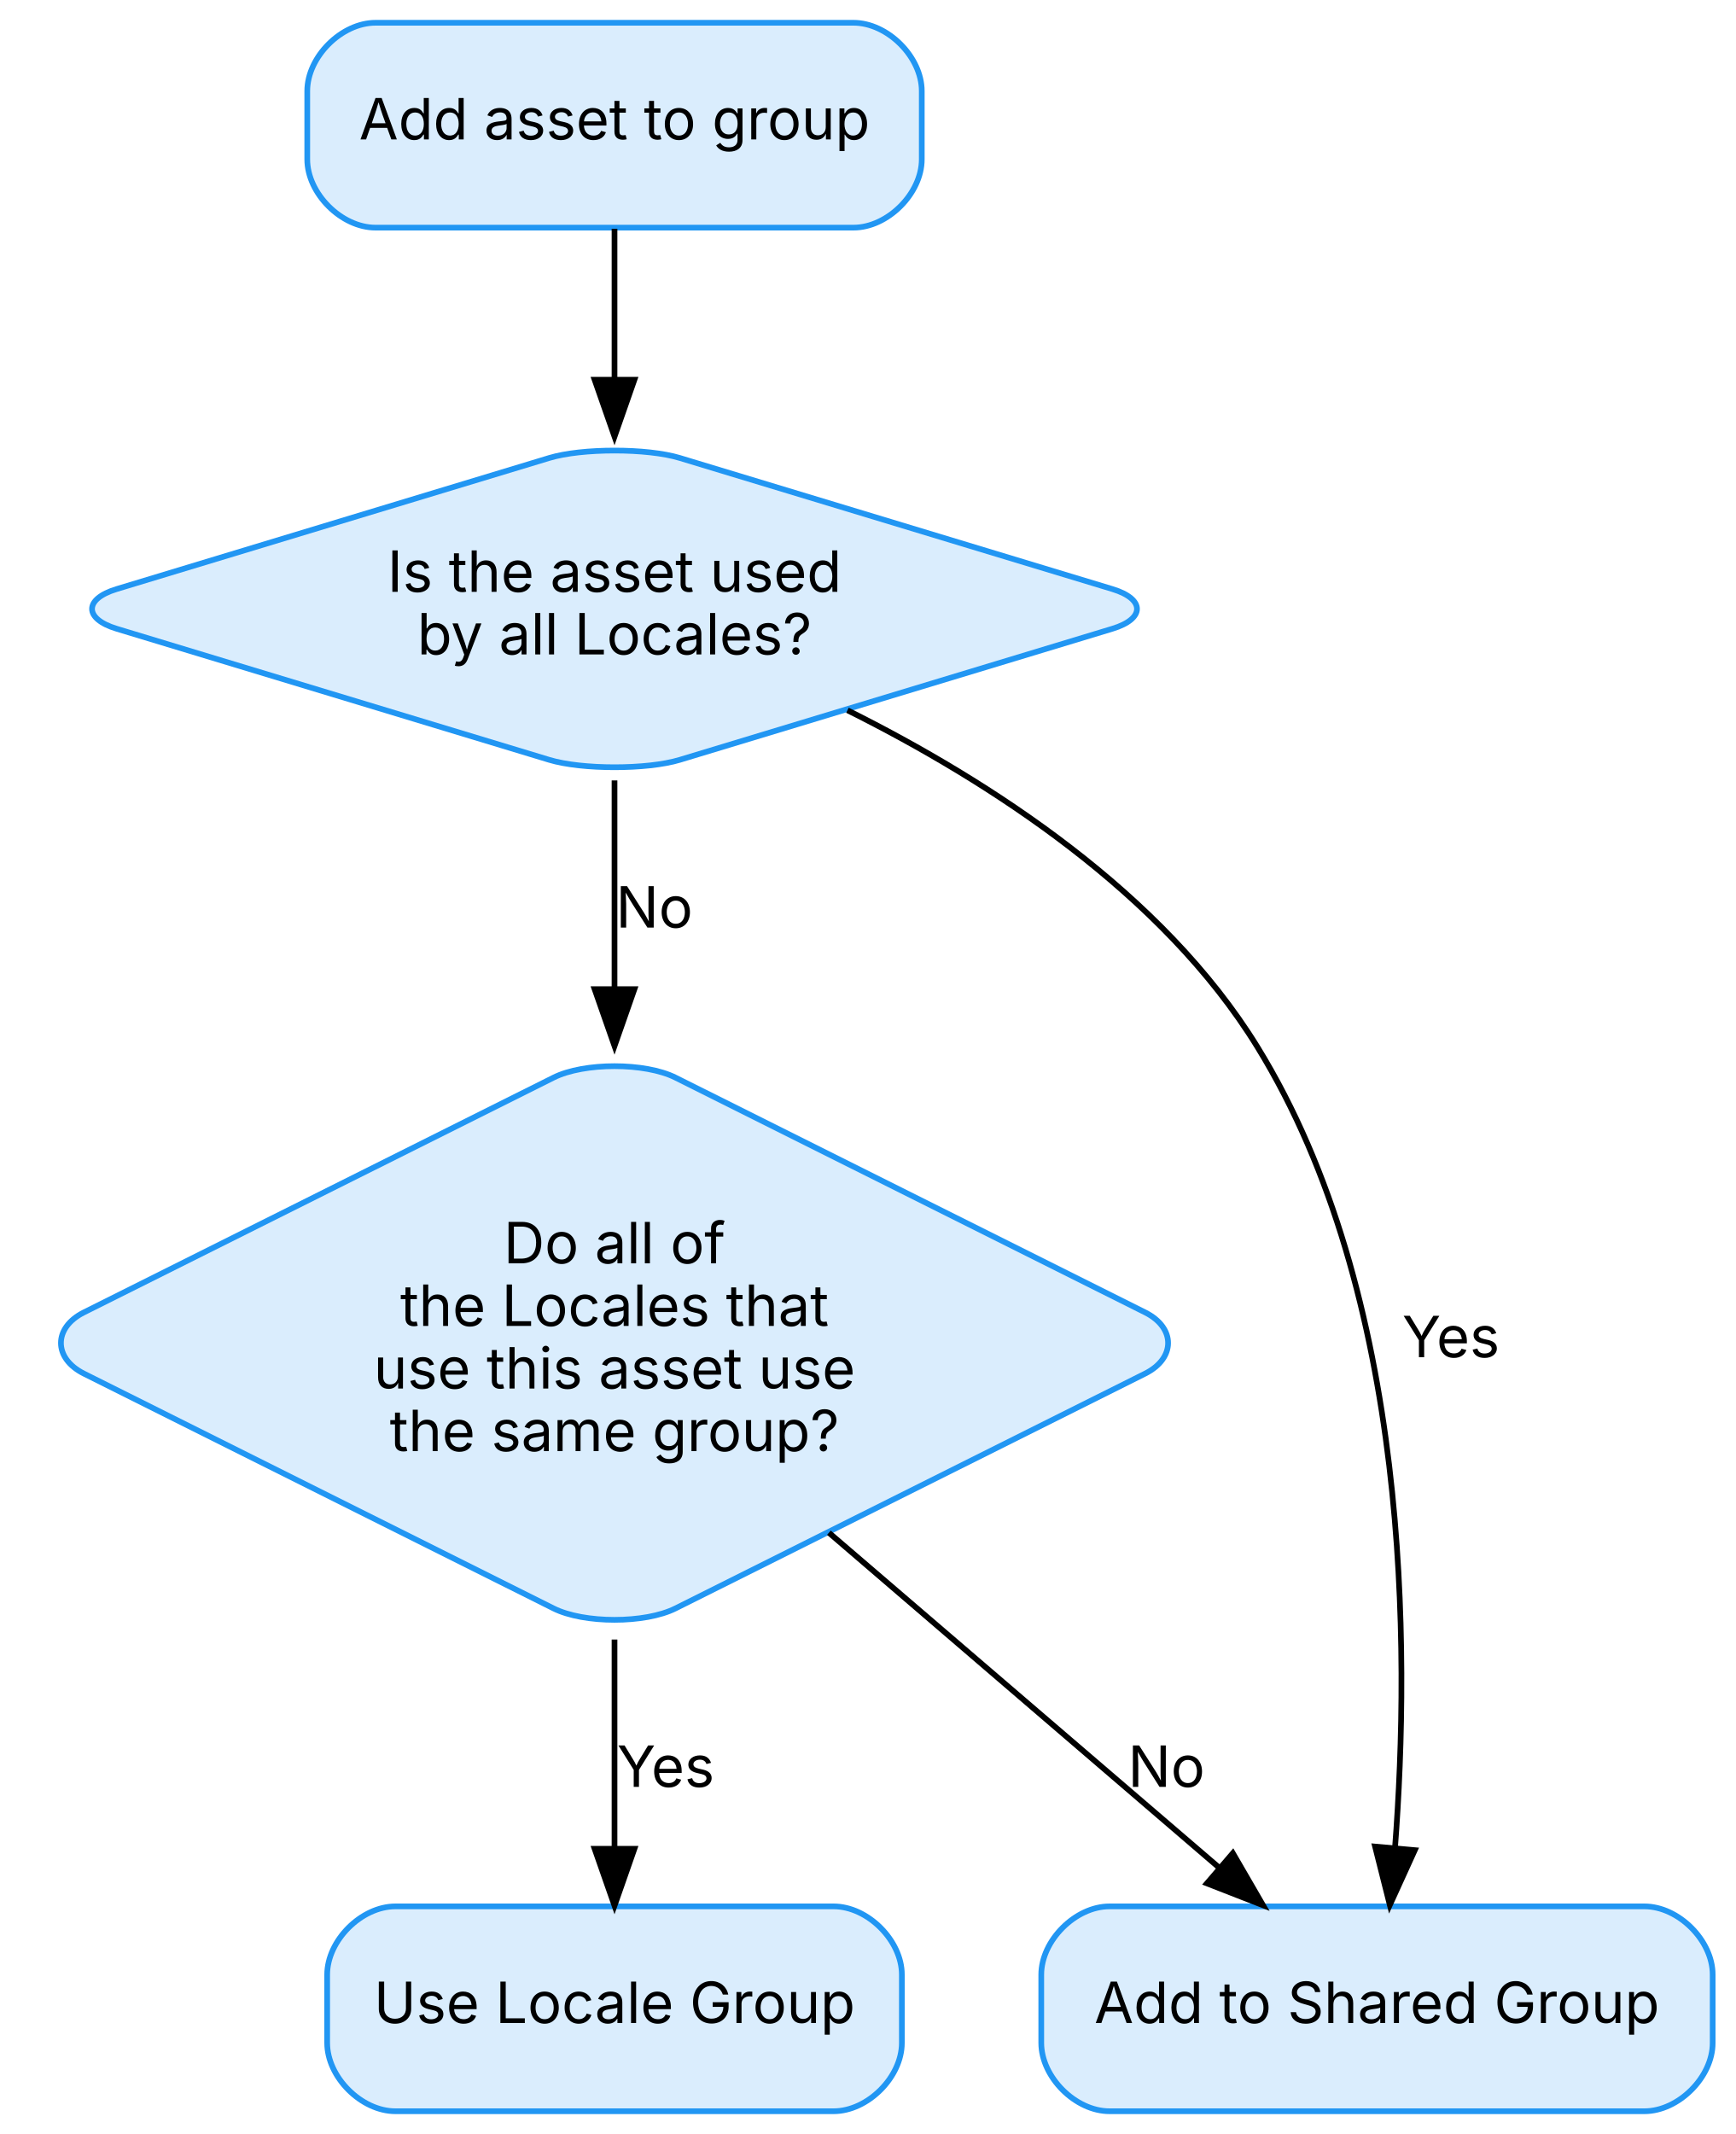
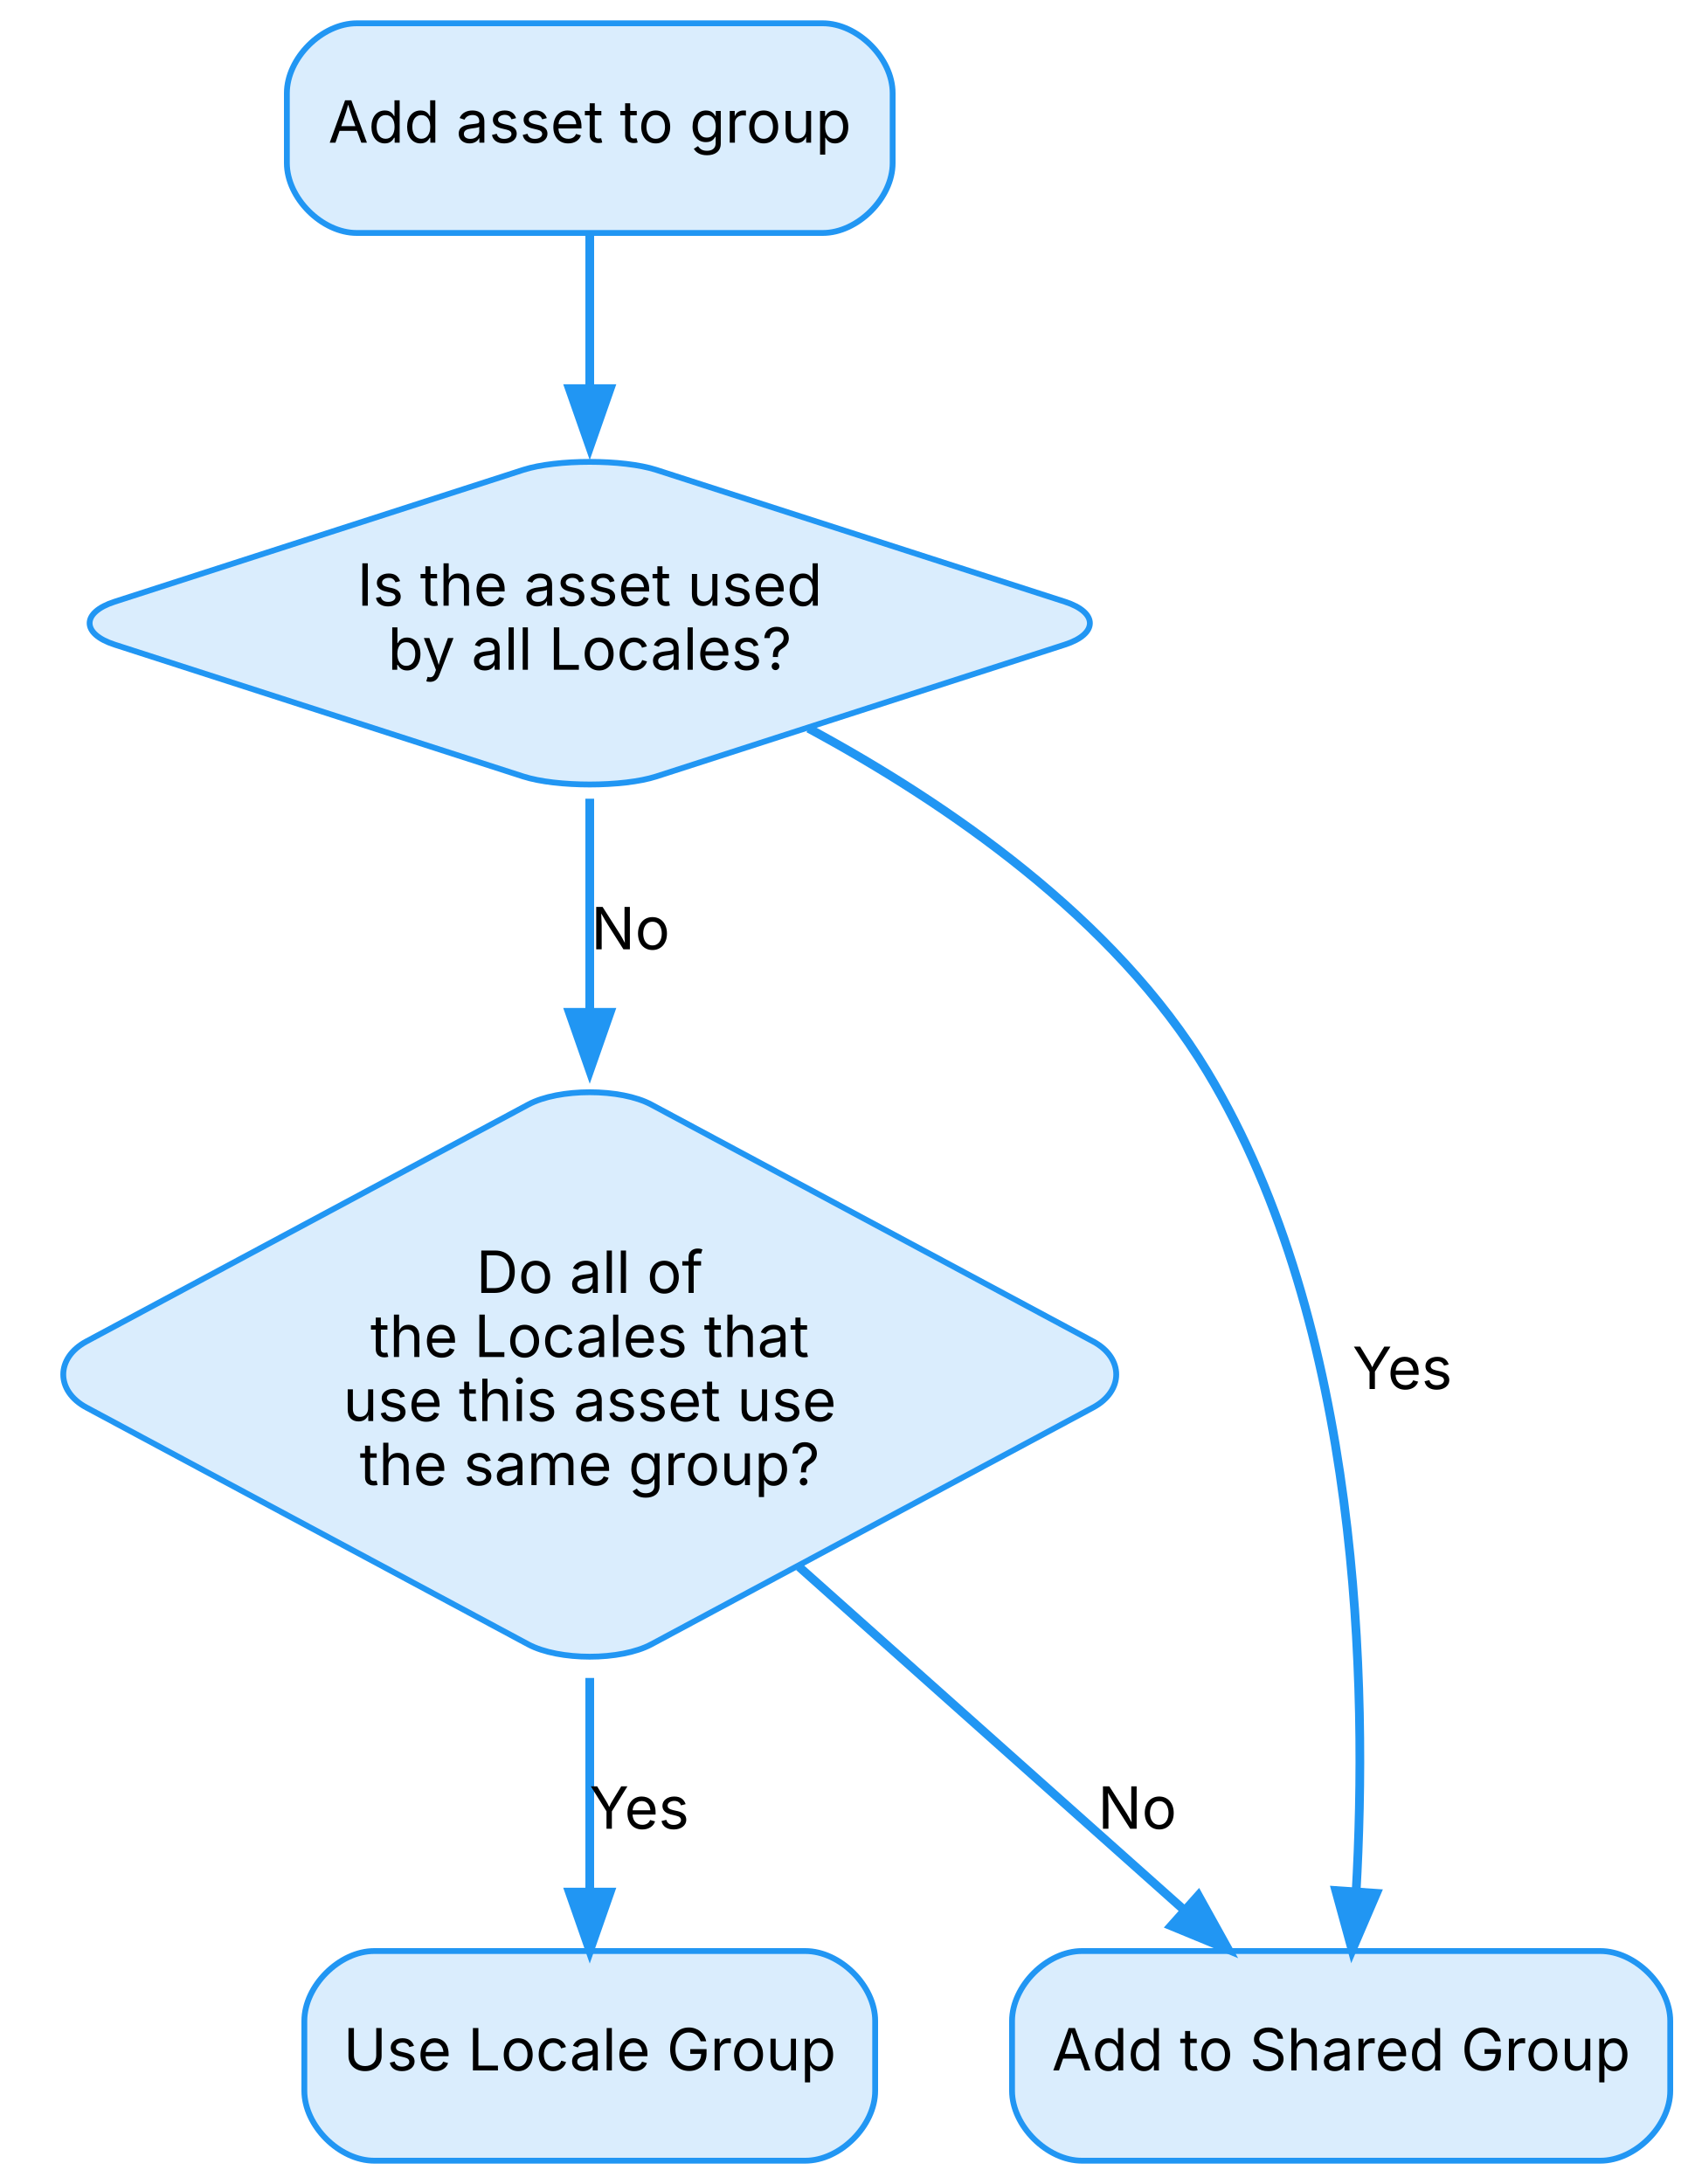
- <svg xmlns="http://www.w3.org/2000/svg" width="305pt" height="375pt" viewBox="0.00 0.00 305.00 375.00">
-   <g id="page0,1_graph0" class="graph" transform="scale(1 1) rotate(0) translate(4 371)">
-     <polygon fill="transparent" stroke="transparent" points="-4,4 -4,-371 301,-371 301,4 -4,4" />
+ <svg xmlns="http://www.w3.org/2000/svg" width="291pt" height="375pt" viewBox="0.00 0.00 290.50 375.00">
+   <g id="graph0" class="graph" transform="scale(1 1) rotate(0) translate(4 371)">
+     <polygon fill="transparent" stroke="transparent" points="-4,4 -4,-371 286.5,-371 286.5,4 -4,4" />
    <g id="node1" class="node">
-       <path fill="#daedfd" stroke="#2196f3" d="M146,-367C146,-367 62,-367 62,-367 56,-367 50,-361 50,-355 50,-355 50,-343 50,-343 50,-337 56,-331 62,-331 62,-331 146,-331 146,-331 152,-331 158,-337 158,-343 158,-343 158,-355 158,-355 158,-361 152,-367 146,-367" />
-       <text text-anchor="middle" x="104" y="-346.5" font-family="inter" font-size="10.00">Add asset to group</text>
+       <path fill="#daedfd" stroke="#2196f3" d="M137,-367C137,-367 57,-367 57,-367 51,-367 45,-361 45,-355 45,-355 45,-343 45,-343 45,-337 51,-331 57,-331 57,-331 137,-331 137,-331 143,-331 149,-337 149,-343 149,-343 149,-355 149,-355 149,-361 143,-367 137,-367" />
+       <text text-anchor="middle" x="97" y="-346.5" font-family="inter" font-size="10.00">Add asset to group</text>
    </g>
    <g id="node2" class="node">
-       <path fill="#daedfd" stroke="#2196f3" d="M92.52,-290.52C92.52,-290.52 16.48,-267.48 16.48,-267.48 10.74,-265.74 10.74,-262.26 16.48,-260.52 16.48,-260.52 92.52,-237.48 92.52,-237.48 98.26,-235.74 109.74,-235.74 115.48,-237.48 115.48,-237.48 191.52,-260.52 191.52,-260.52 197.26,-262.26 197.26,-265.74 191.52,-267.48 191.52,-267.48 115.48,-290.52 115.48,-290.52 109.74,-292.26 98.26,-292.26 92.52,-290.52" />
-       <text text-anchor="middle" x="104" y="-267" font-family="inter" font-size="10.00">Is the asset used</text>
-       <text text-anchor="middle" x="104" y="-256" font-family="inter" font-size="10.00">by all Locales?</text>
+       <path fill="#daedfd" stroke="#2196f3" d="M85.58,-290.32C85.58,-290.32 15.42,-267.68 15.42,-267.68 9.71,-265.84 9.71,-262.16 15.42,-260.32 15.42,-260.32 85.58,-237.68 85.58,-237.68 91.29,-235.84 102.71,-235.84 108.42,-237.68 108.42,-237.68 178.58,-260.32 178.58,-260.32 184.29,-262.16 184.29,-265.84 178.58,-267.68 178.58,-267.68 108.42,-290.32 108.42,-290.32 102.71,-292.16 91.29,-292.16 85.58,-290.32" />
+       <text text-anchor="middle" x="97" y="-267" font-family="inter" font-size="10.00">Is the asset used</text>
+       <text text-anchor="middle" x="97" y="-256" font-family="inter" font-size="10.00">by all Locales?</text>
    </g>
    <g id="edge1" class="edge">
-       <path fill="none" stroke="black" d="M104,-330.8C104,-323.14 104,-313.78 104,-304.55" />
-       <polygon fill="black" stroke="black" points="107.5,-304.27 104,-294.27 100.5,-304.27 107.5,-304.27" />
+       <path fill="none" stroke="#2196f3" stroke-width="1.5" d="M97,-330.8C97,-323.14 97,-313.78 97,-304.55" />
+       <polygon fill="#2196f3" stroke="#2196f3" stroke-width="1.5" points="100.5,-304.27 97,-294.27 93.5,-304.27 100.5,-304.27" />
    </g>
    <g id="node3" class="node">
-       <path fill="#daedfd" stroke="#2196f3" d="M93.27,-181.63C93.27,-181.63 10.73,-140.37 10.73,-140.37 5.37,-137.68 5.37,-132.32 10.73,-129.63 10.73,-129.63 93.27,-88.37 93.27,-88.37 98.63,-85.68 109.37,-85.68 114.73,-88.37 114.73,-88.37 197.27,-129.63 197.27,-129.63 202.63,-132.32 202.63,-137.68 197.27,-140.37 197.27,-140.37 114.73,-181.63 114.73,-181.63 109.37,-184.32 98.63,-184.32 93.27,-181.63" />
-       <text text-anchor="middle" x="104" y="-149" font-family="inter" font-size="10.00">Do all of</text>
-       <text text-anchor="middle" x="104" y="-138" font-family="inter" font-size="10.00">the Locales that</text>
-       <text text-anchor="middle" x="104" y="-127" font-family="inter" font-size="10.00">use this asset use</text>
-       <text text-anchor="middle" x="104" y="-116" font-family="inter" font-size="10.00">the same group?</text>
+       <path fill="#daedfd" stroke="#2196f3" d="M86.42,-181.33C86.42,-181.33 10.58,-140.67 10.58,-140.67 5.29,-137.83 5.29,-132.17 10.58,-129.33 10.58,-129.33 86.42,-88.67 86.42,-88.67 91.71,-85.83 102.29,-85.83 107.58,-88.67 107.58,-88.67 183.42,-129.33 183.42,-129.33 188.71,-132.17 188.71,-137.83 183.42,-140.67 183.42,-140.67 107.58,-181.33 107.58,-181.33 102.29,-184.17 91.71,-184.17 86.42,-181.33" />
+       <text text-anchor="middle" x="97" y="-149" font-family="inter" font-size="10.00">Do all of</text>
+       <text text-anchor="middle" x="97" y="-138" font-family="inter" font-size="10.00">the Locales that</text>
+       <text text-anchor="middle" x="97" y="-127" font-family="inter" font-size="10.00">use this asset use</text>
+       <text text-anchor="middle" x="97" y="-116" font-family="inter" font-size="10.00">the same group?</text>
    </g>
    <g id="edge2" class="edge">
-       <path fill="none" stroke="black" d="M104,-233.86C104,-222.94 104,-210.08 104,-197.33" />
-       <polygon fill="black" stroke="black" points="107.5,-197.18 104,-187.18 100.5,-197.18 107.5,-197.18" />
-       <text text-anchor="middle" x="111" y="-208" font-family="inter" font-size="10.00">No</text>
+       <path fill="none" stroke="#2196f3" stroke-width="1.5" d="M97,-233.86C97,-222.94 97,-210.08 97,-197.33" />
+       <polygon fill="#2196f3" stroke="#2196f3" stroke-width="1.5" points="100.5,-197.18 97,-187.18 93.5,-197.18 100.5,-197.18" />
+       <text text-anchor="middle" x="104" y="-208" font-family="inter" font-size="10.00">No</text>
    </g>
    <g id="node4" class="node">
-       <path fill="#daedfd" stroke="#2196f3" d="M285,-36C285,-36 191,-36 191,-36 185,-36 179,-30 179,-24 179,-24 179,-12 179,-12 179,-6 185,0 191,0 191,0 285,0 285,0 291,0 297,-6 297,-12 297,-12 297,-24 297,-24 297,-30 291,-36 285,-36" />
-       <text text-anchor="middle" x="238" y="-15.5" font-family="inter" font-size="10.00">Add to Shared Group</text>
+       <path fill="#daedfd" stroke="#2196f3" d="M270.5,-36C270.5,-36 181.5,-36 181.5,-36 175.5,-36 169.5,-30 169.5,-24 169.5,-24 169.5,-12 169.5,-12 169.5,-6 175.5,0 181.5,0 181.5,0 270.5,0 270.5,0 276.5,0 282.5,-6 282.5,-12 282.5,-12 282.5,-24 282.5,-24 282.5,-30 276.5,-36 270.5,-36" />
+       <text text-anchor="middle" x="226" y="-15.5" font-family="inter" font-size="10.00">Add to Shared Group</text>
    </g>
    <g id="edge3" class="edge">
-       <path fill="none" stroke="black" d="M144.94,-246.19C169.99,-233.69 200.34,-214.08 217,-187 243.8,-143.44 243.87,-81.48 241.17,-46.26" />
-       <polygon fill="black" stroke="black" points="244.65,-45.88 240.26,-36.24 237.67,-46.51 244.65,-45.88" />
-       <text text-anchor="middle" x="251" y="-132.5" font-family="inter" font-size="10.00">Yes</text>
+       <path fill="none" stroke="#2196f3" stroke-width="1.5" d="M134.56,-245.94C158.18,-233.18 187.1,-213.38 203,-187 229.44,-143.13 230.56,-81.28 228.57,-46.16" />
+       <polygon fill="#2196f3" stroke="#2196f3" stroke-width="1.5" points="232.06,-45.91 227.88,-36.17 225.08,-46.39 232.06,-45.91" />
+       <text text-anchor="middle" x="236.5" y="-132.5" font-family="inter" font-size="10.00">Yes</text>
    </g>
    <g id="edge5" class="edge">
-       <path fill="none" stroke="black" d="M141.68,-101.66C163.45,-82.98 190.37,-59.88 210.21,-42.85" />
-       <polygon fill="black" stroke="black" points="212.67,-45.35 217.98,-36.19 208.11,-40.04 212.67,-45.35" />
-       <text text-anchor="middle" x="201" y="-57" font-family="inter" font-size="10.00">No</text>
+       <path fill="none" stroke="#2196f3" stroke-width="1.5" d="M132.93,-101.97C153.9,-83.27 179.92,-60.08 199.11,-42.98" />
+       <polygon fill="#2196f3" stroke="#2196f3" stroke-width="1.5" points="201.48,-45.55 206.62,-36.28 196.82,-40.32 201.48,-45.55" />
+       <text text-anchor="middle" x="191" y="-57" font-family="inter" font-size="10.00">No</text>
    </g>
    <g id="node5" class="node">
-       <path fill="#daedfd" stroke="#2196f3" d="M142.5,-36C142.5,-36 65.5,-36 65.5,-36 59.5,-36 53.5,-30 53.5,-24 53.5,-24 53.5,-12 53.5,-12 53.5,-6 59.5,0 65.5,0 65.5,0 142.5,0 142.5,0 148.5,0 154.5,-6 154.5,-12 154.5,-12 154.5,-24 154.5,-24 154.5,-30 148.5,-36 142.5,-36" />
-       <text text-anchor="middle" x="104" y="-15.5" font-family="inter" font-size="10.00">Use Locale Group</text>
+       <path fill="#daedfd" stroke="#2196f3" d="M134,-36C134,-36 60,-36 60,-36 54,-36 48,-30 48,-24 48,-24 48,-12 48,-12 48,-6 54,0 60,0 60,0 134,0 134,0 140,0 146,-6 146,-12 146,-12 146,-24 146,-24 146,-30 140,-36 134,-36" />
+       <text text-anchor="middle" x="97" y="-15.5" font-family="inter" font-size="10.00">Use Locale Group</text>
    </g>
    <g id="edge4" class="edge">
-       <path fill="none" stroke="black" d="M104,-82.89C104,-70.29 104,-57.28 104,-46.31" />
-       <polygon fill="black" stroke="black" points="107.5,-46.12 104,-36.12 100.5,-46.12 107.5,-46.12" />
-       <text text-anchor="middle" x="113" y="-57" font-family="inter" font-size="10.00">Yes</text>
+       <path fill="none" stroke="#2196f3" stroke-width="1.5" d="M97,-82.89C97,-70.29 97,-57.28 97,-46.31" />
+       <polygon fill="#2196f3" stroke="#2196f3" stroke-width="1.5" points="100.5,-46.12 97,-36.12 93.5,-46.12 100.5,-46.12" />
+       <text text-anchor="middle" x="105.5" y="-57" font-family="inter" font-size="10.00">Yes</text>
    </g>
  </g>
</svg>
